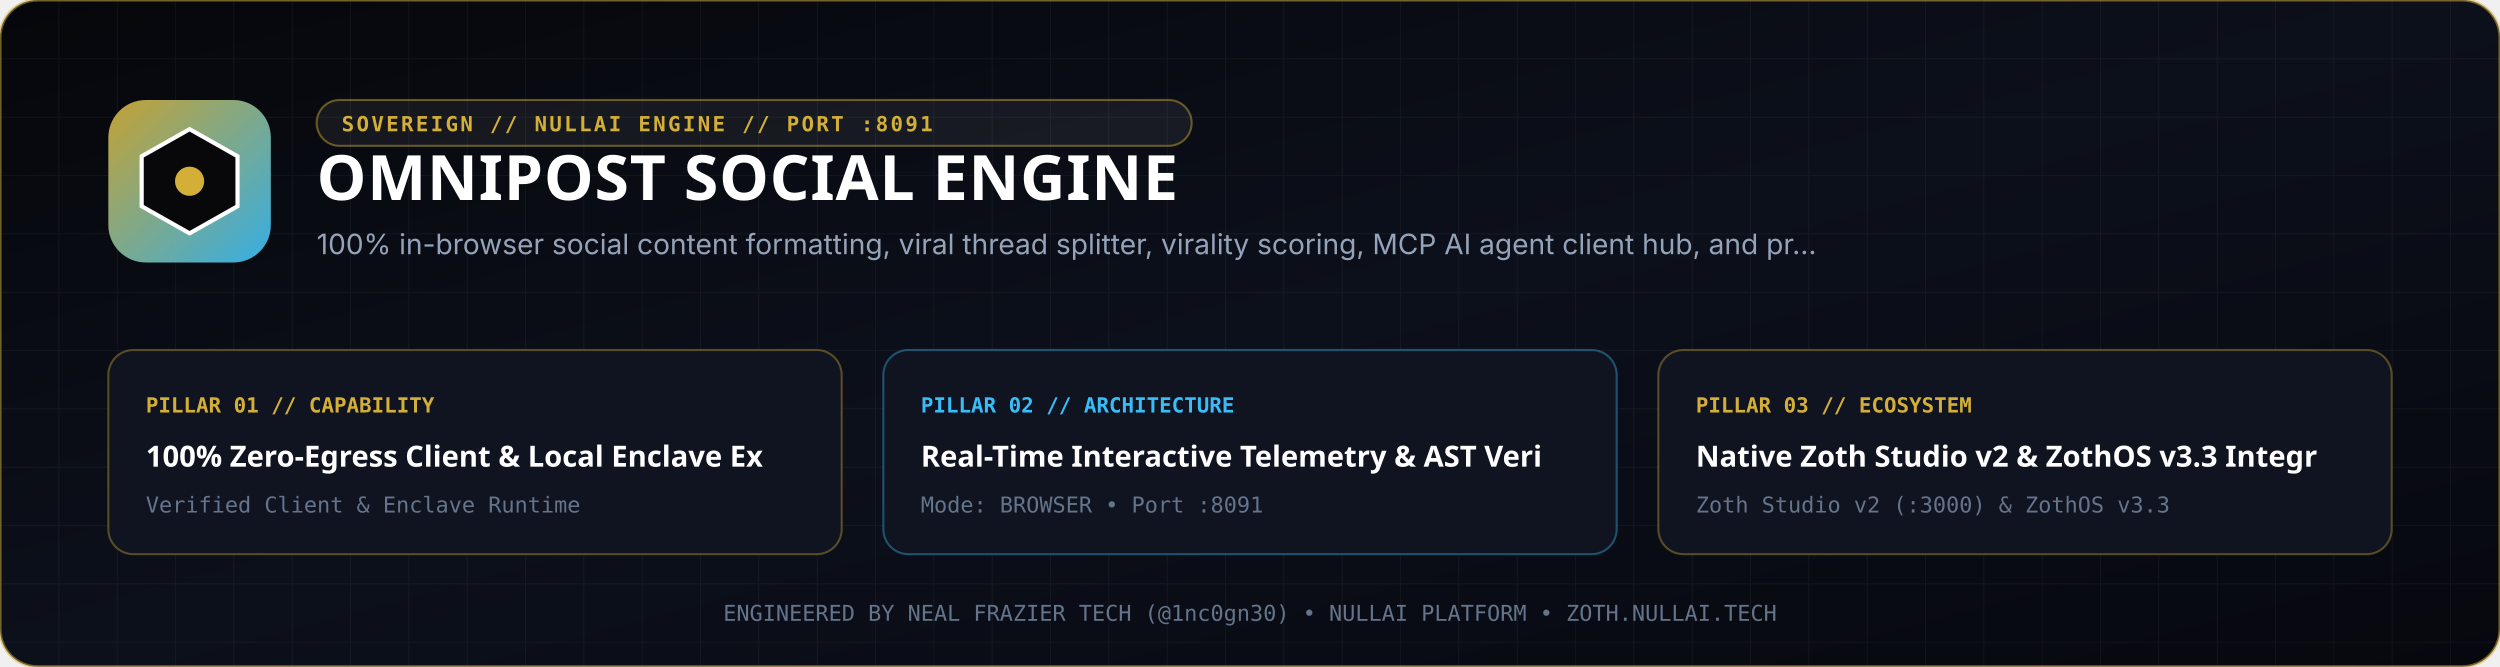
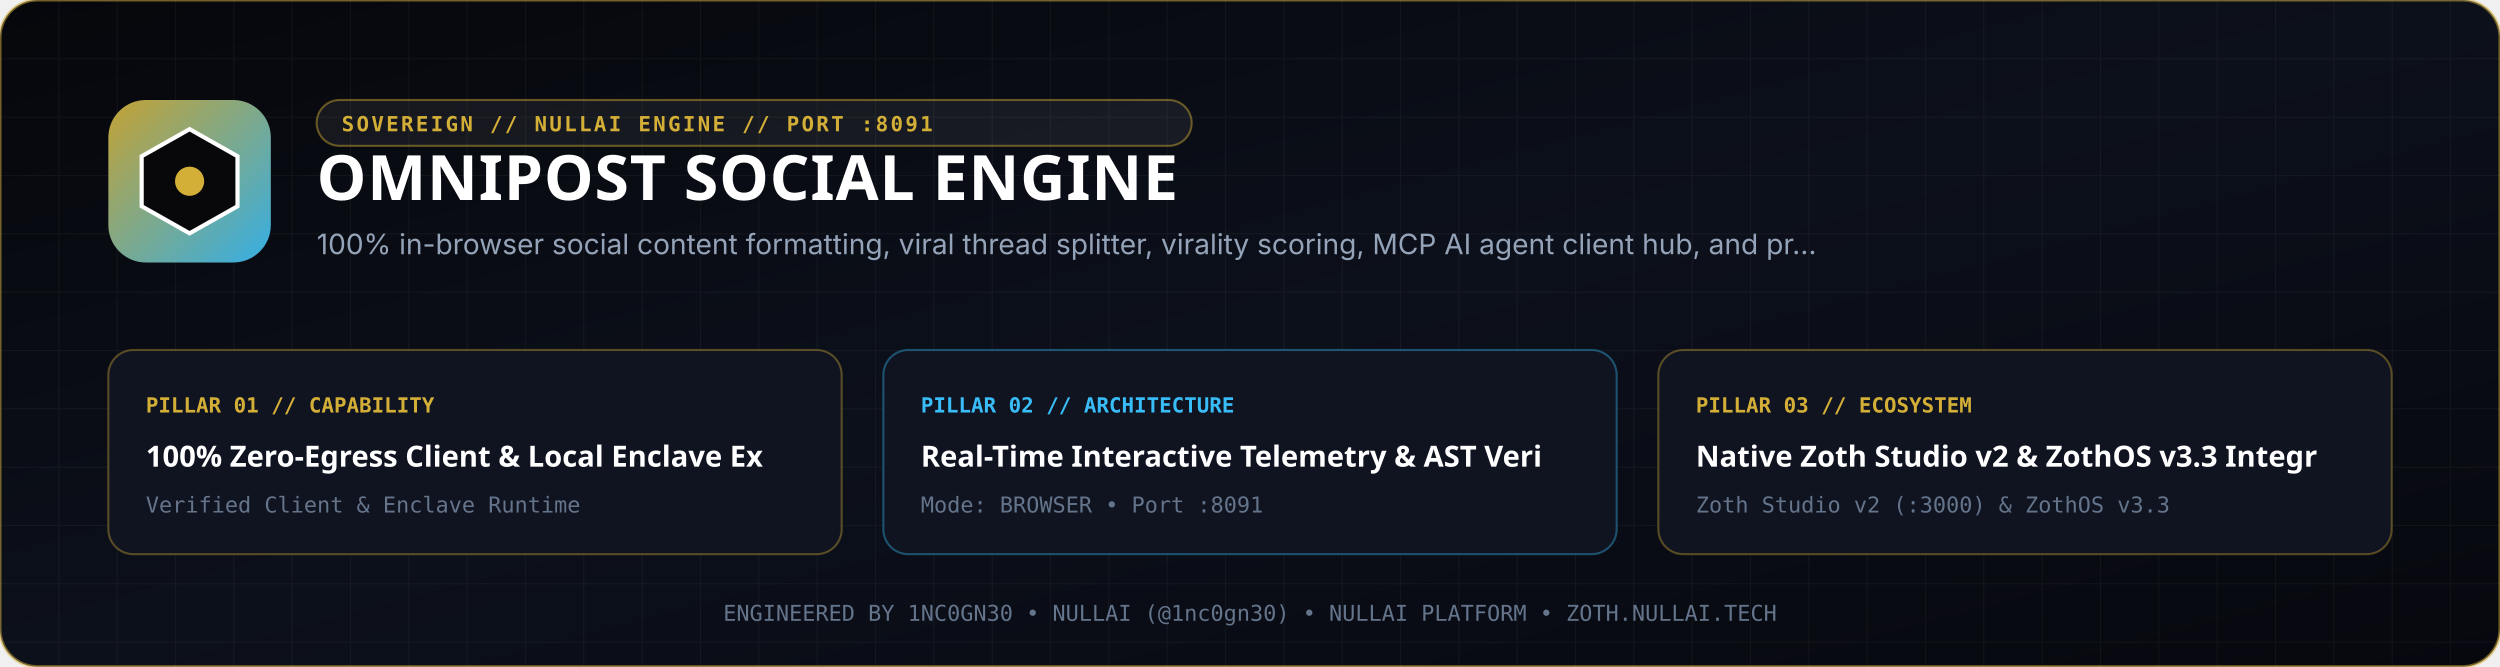
<svg xmlns="http://www.w3.org/2000/svg" viewBox="0 0 1200 320" width="100%" height="100%">
  <defs>
    <linearGradient id="bg" x1="0%" y1="0%" x2="100%" y2="100%">
      <stop offset="0%" stop-color="#06070B" />
      <stop offset="50%" stop-color="#0C101B" />
      <stop offset="100%" stop-color="#07080E" />
    </linearGradient>
    <linearGradient id="accent" x1="0%" y1="0%" x2="100%" y2="100%">
      <stop offset="0%" stop-color="#D4AF37" />
      <stop offset="100%" stop-color="#38BDF8" />
    </linearGradient>
    <pattern id="grid" width="28" height="28" patternUnits="userSpaceOnUse">
      <path d="M 28 0 L 0 0 0 28" fill="none" stroke="rgba(255,255,255,0.04)" stroke-width="1" />
    </pattern>
  </defs>
  <rect width="1200" height="320" rx="18" fill="url(#bg)" stroke="#D4AF37" stroke-opacity="0.5" stroke-width="1.5" />
  <rect width="1200" height="320" rx="18" fill="url(#grid)" />
  <g transform="translate(52, 48)">
    <rect width="78" height="78" rx="18" fill="url(#accent)" opacity="0.92" />
    <polygon points="39,14 62,27 62,51 39,64 16,51 16,27" fill="#08080B" stroke="#FFFFFF" stroke-width="2" />
    <circle cx="39" cy="39" r="7" fill="#D4AF37" />
  </g>
  <g transform="translate(152, 62)">
    <rect x="0" y="-14" width="420" height="22" rx="11" fill="rgba(255,255,255,0.06)" stroke="#D4AF37" stroke-opacity="0.45" />
    <text x="12" y="1" fill="#D4AF37" font-family="JetBrains Mono, monospace" font-size="10" font-weight="700" letter-spacing="1.1">SOVEREIGN // NULLAI ENGINE // PORT :8091</text>
    <text x="0" y="34" fill="#FFFFFF" font-family="Syne, Space Grotesk, sans-serif" font-size="30" font-weight="800" letter-spacing="0.4">OMNIPOST SOCIAL ENGINE</text>
    <text x="0" y="60" fill="#94A3B8" font-family="Inter, sans-serif" font-size="13.5">100% in-browser social content formatting, viral thread splitter, virality scoring, MCP AI agent client hub, and pr...</text>
  </g>
  <g transform="translate(52, 168)">
    <rect x="0" y="0" width="352" height="98" rx="12" fill="#101320" stroke="#D4AF37" stroke-opacity="0.38" />
    <text x="18" y="30" fill="#D4AF37" font-family="JetBrains Mono, monospace" font-size="10" font-weight="700">PILLAR 01 // CAPABILITY</text>
    <text x="18" y="56" fill="#FFFFFF" font-family="Space Grotesk, sans-serif" font-size="14" font-weight="700">100% Zero-Egress Client &amp; Local Enclave Ex</text>
    <text x="18" y="78" fill="#64748B" font-family="JetBrains Mono, monospace" font-size="10.5">Verified Client &amp; Enclave Runtime</text>
    <rect x="372" y="0" width="352" height="98" rx="12" fill="#101320" stroke="#38BDF8" stroke-opacity="0.38" />
    <text x="390" y="30" fill="#38BDF8" font-family="JetBrains Mono, monospace" font-size="10" font-weight="700">PILLAR 02 // ARCHITECTURE</text>
    <text x="390" y="56" fill="#FFFFFF" font-family="Space Grotesk, sans-serif" font-size="14" font-weight="700">Real-Time Interactive Telemetry &amp; AST Veri</text>
    <text x="390" y="78" fill="#64748B" font-family="JetBrains Mono, monospace" font-size="10.5">Mode: BROWSER • Port :8091</text>
    <rect x="744" y="0" width="352" height="98" rx="12" fill="#101320" stroke="#D4AF37" stroke-opacity="0.38" />
    <text x="762" y="30" fill="#D4AF37" font-family="JetBrains Mono, monospace" font-size="10" font-weight="700">PILLAR 03 // ECOSYSTEM</text>
    <text x="762" y="56" fill="#FFFFFF" font-family="Space Grotesk, sans-serif" font-size="14" font-weight="700">Native Zoth Studio v2 &amp; ZothOS v3.3 Integr</text>
    <text x="762" y="78" fill="#64748B" font-family="JetBrains Mono, monospace" font-size="10.5">Zoth Studio v2 (:3000) &amp; ZothOS v3.3</text>
  </g>
  <text x="600" y="298" text-anchor="middle" fill="#64748B" font-family="JetBrains Mono, monospace" font-size="10.5">
-     ENGINEERED BY NEAL FRAZIER TECH (@1nc0gn30)  •  NULLAI PLATFORM  •  ZOTH.NULLAI.TECH
+     ENGINEERED BY 1NC0GN30 • NULLAI (@1nc0gn30)  •  NULLAI PLATFORM  •  ZOTH.NULLAI.TECH
  </text>
</svg>
